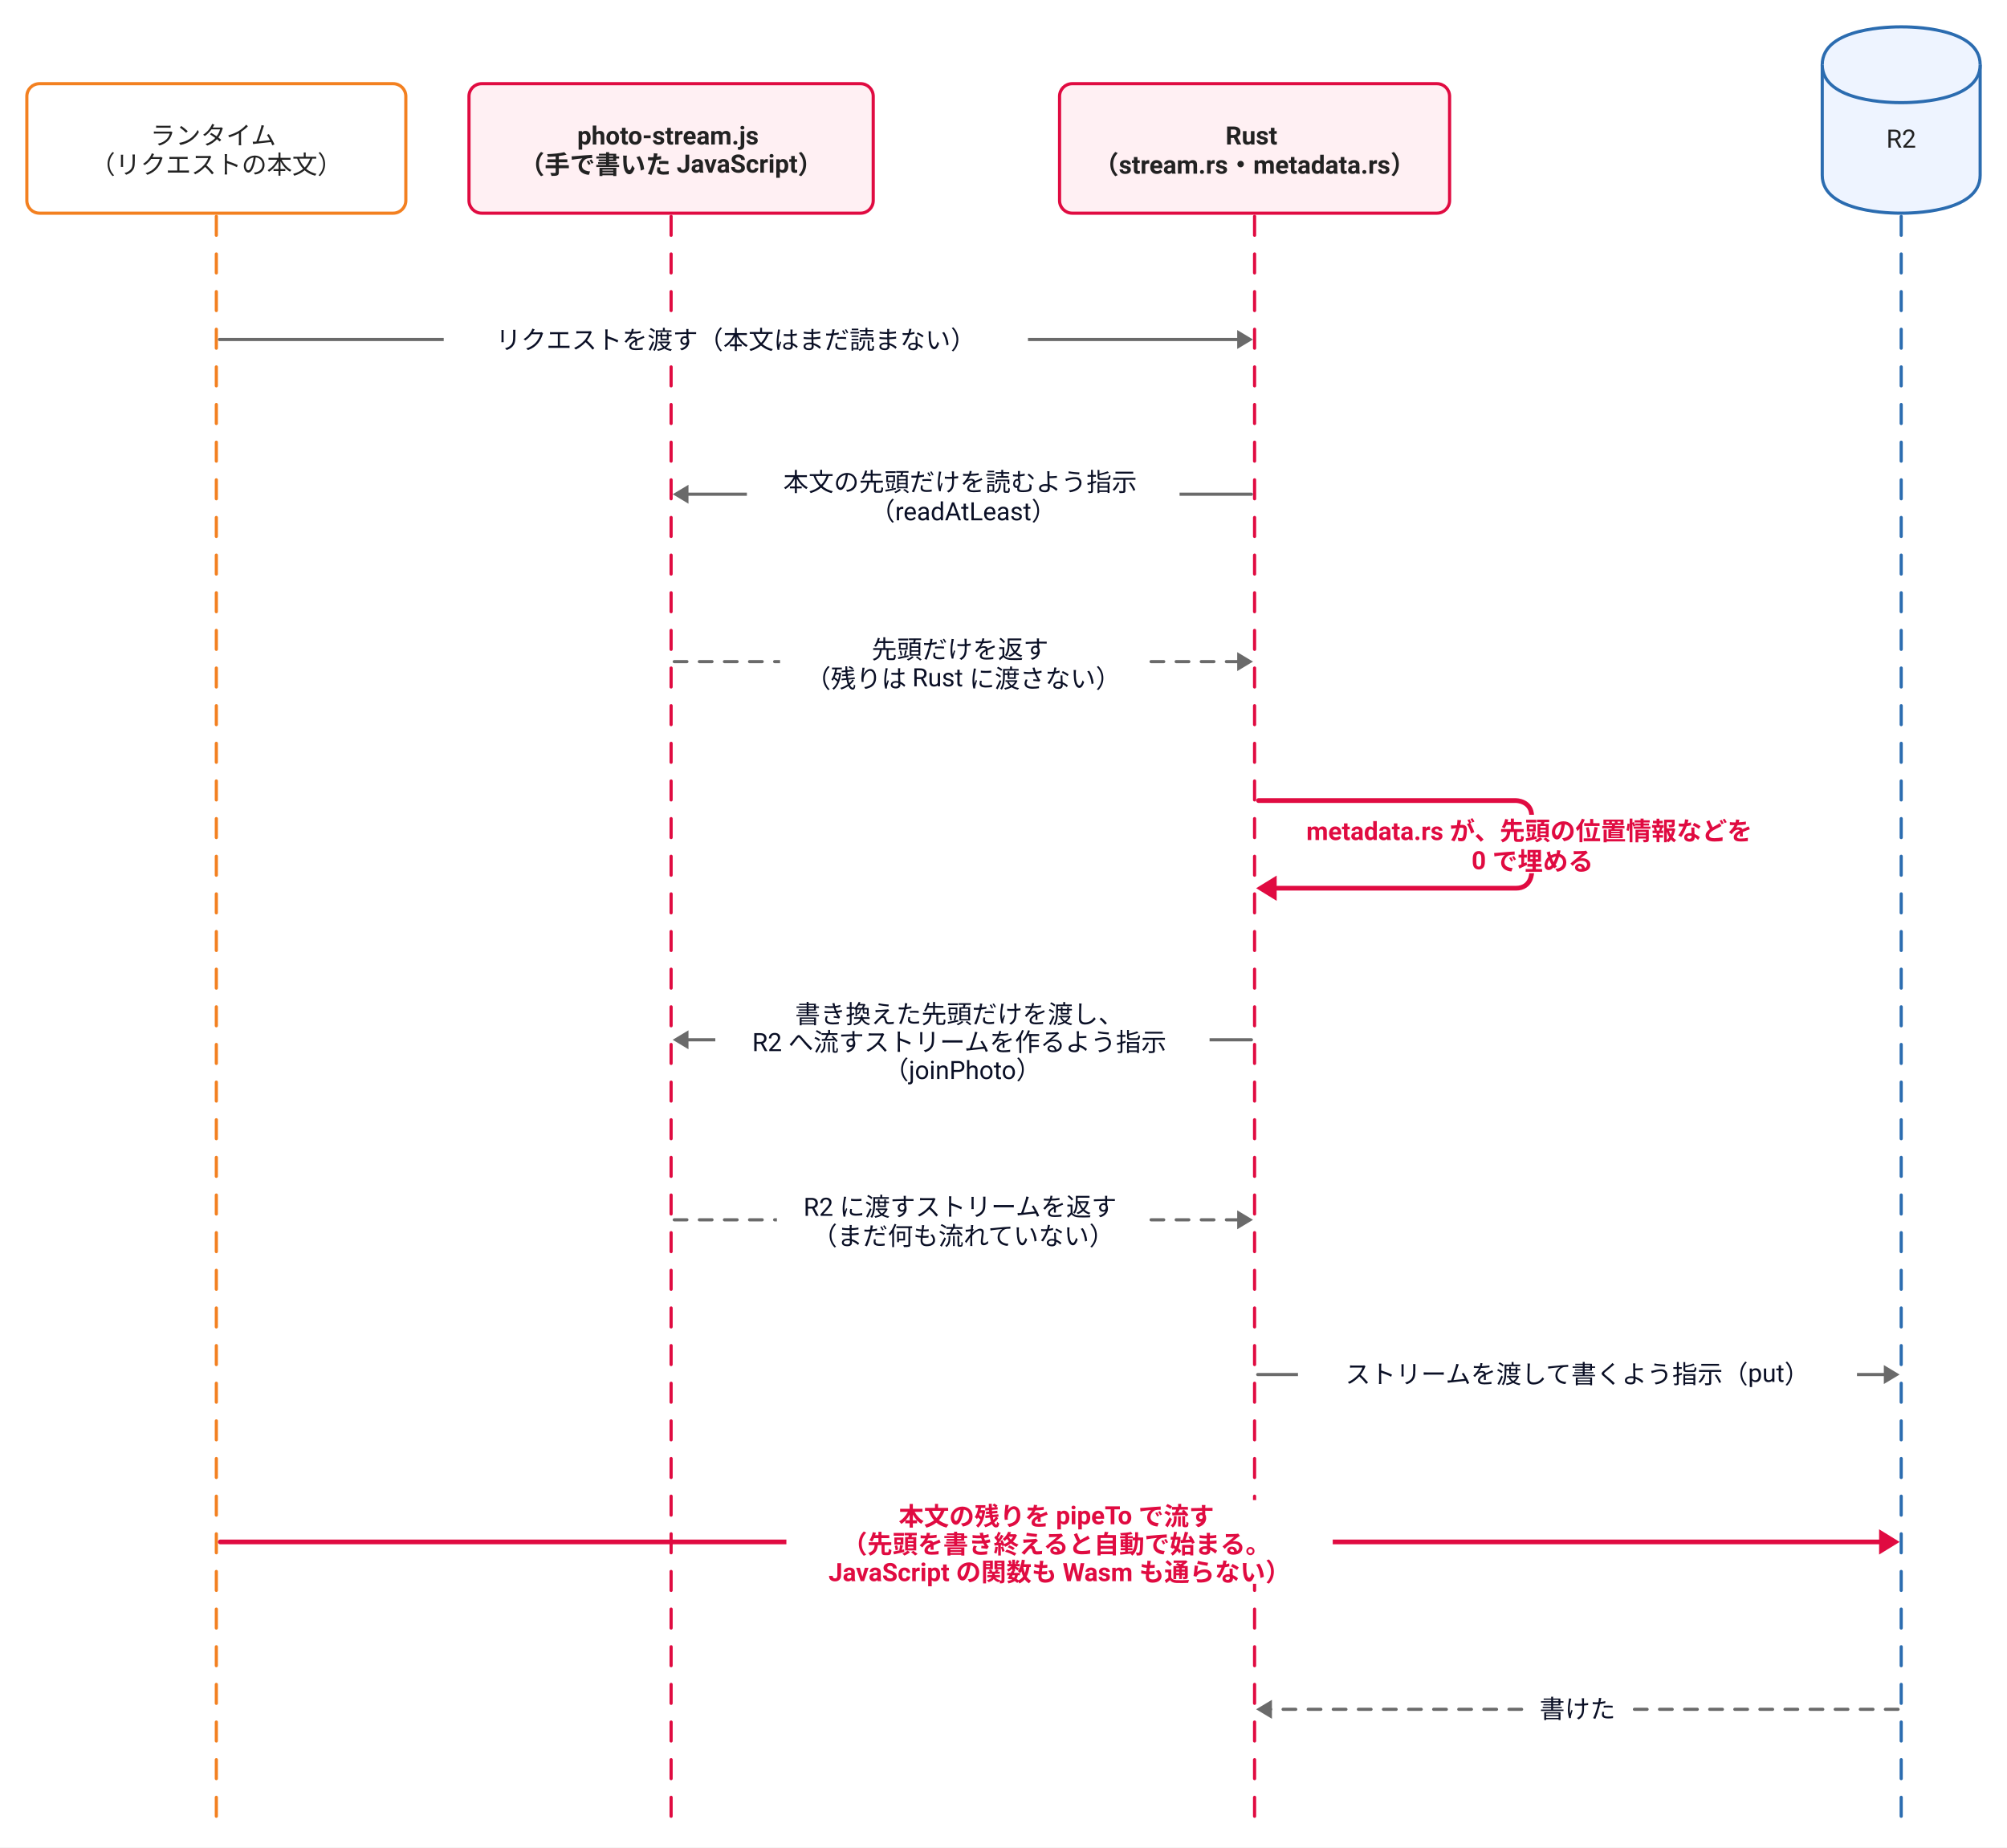
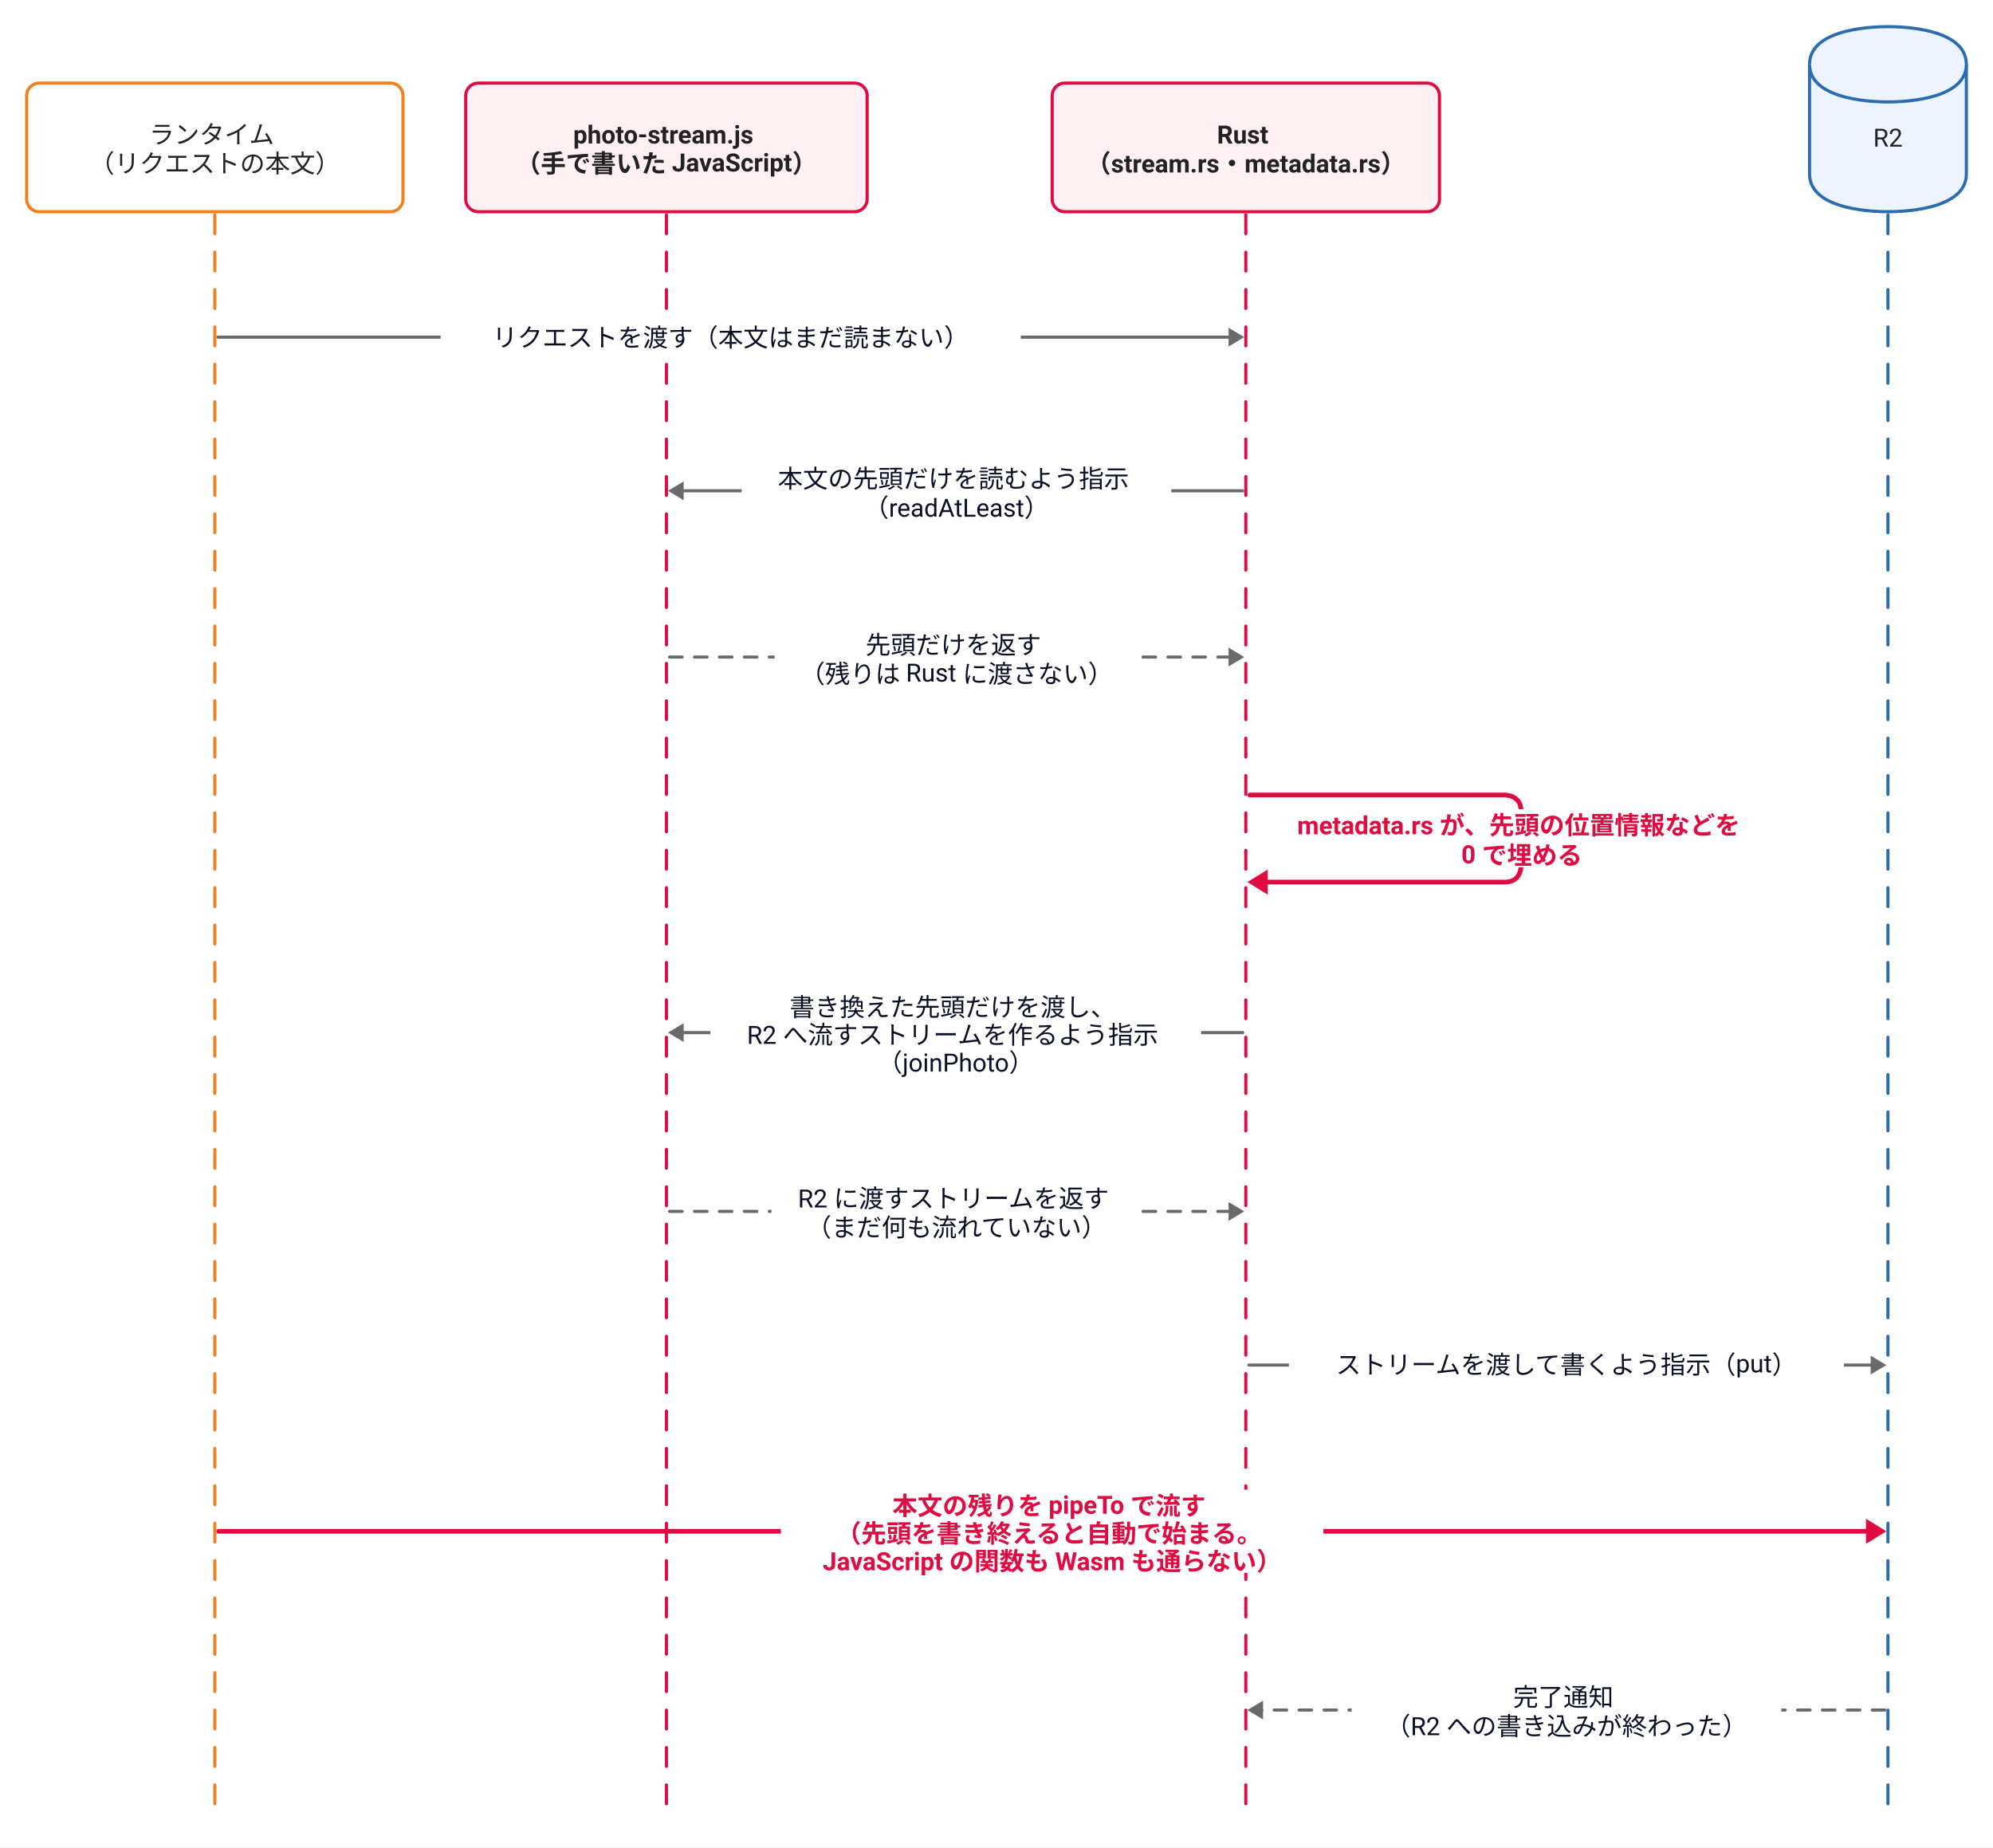
- <svg xmlns="http://www.w3.org/2000/svg" data-d2-version="v0.9.0" preserveAspectRatio="xMinYMin meet" viewBox="0 0 1271 1170" width="1271" height="1170">
-   <svg class="d2-3931165499 d2-svg" width="1271" height="1170" viewBox="-5 35 1271 1170">
-     <rect x="-5" y="35" width="1271" height="1170" rx="0" fill="#FFFFFF" class=" fill-N7" stroke-width="0" />
+ <svg xmlns="http://www.w3.org/2000/svg" data-d2-version="v0.9.0" preserveAspectRatio="xMinYMin meet" viewBox="0 0 1271 1178" width="1271" height="1178">
+   <svg class="d2-758390760 d2-svg" width="1271" height="1178" viewBox="-5 35 1271 1178">
+     <rect x="-5" y="35" width="1271" height="1178" rx="0" fill="#FFFFFF" class=" fill-N7" stroke-width="0" />
    <style type="text/css">
- .d2-3931165499 .text {
+ .d2-758390760 .text {
	font-family: -apple-system, system-ui, "Segoe UI", Roboto, "Helvetica Neue", "Hiragino Sans", "Noto Sans JP", sans-serif;
}
- .d2-3931165499 .text-bold {
+ .d2-758390760 .text-bold {
	font-family: -apple-system, system-ui, "Segoe UI", Roboto, "Helvetica Neue", "Hiragino Sans", "Noto Sans JP", sans-serif; font-weight: 700;
}</style>
    <style type="text/css">.shape {
  shape-rendering: geometricPrecision;
  stroke-linejoin: round;
}
.connection {
  stroke-linecap: round;
  stroke-linejoin: round;
}
.blend {
  mix-blend-mode: multiply;
  opacity: 0.5;
}

- 		.d2-3931165499 .fill-N1{fill:#0A0F25;}
- 		.d2-3931165499 .fill-N7{fill:#FFFFFF;}
- 		.d2-3931165499 .fill-B1{fill:#6a6a6a;}
- 		.d2-3931165499 .stroke-B1{stroke:#6a6a6a;}
- 		.d2-3931165499 .stroke-B2{stroke:#0D32B2;}.appendix text.text{fill:#0A0F25}.md{--color-fg-default:#0A0F25;--color-fg-muted:#3f3f3f;--color-fg-subtle:#9499AB;--color-canvas-default:#FFFFFF;--color-canvas-subtle:#EEF1F8;--color-border-default:#6a6a6a;--color-border-muted:#0D32B2;--color-neutral-muted:#EEF1F8;--color-accent-fg:#0D32B2;--color-accent-emphasis:#0D32B2;--color-attention-subtle:#3f3f3f;--color-danger-fg:red;}.light-code{display: block}.dark-code{display: none}</style>
+ 		.d2-758390760 .fill-N1{fill:#0A0F25;}
+ 		.d2-758390760 .fill-N7{fill:#FFFFFF;}
+ 		.d2-758390760 .fill-B1{fill:#6a6a6a;}
+ 		.d2-758390760 .stroke-B1{stroke:#6a6a6a;}
+ 		.d2-758390760 .stroke-B2{stroke:#0D32B2;}.appendix text.text{fill:#0A0F25}.md{--color-fg-default:#0A0F25;--color-fg-muted:#3f3f3f;--color-fg-subtle:#9499AB;--color-canvas-default:#FFFFFF;--color-canvas-subtle:#EEF1F8;--color-border-default:#6a6a6a;--color-border-muted:#0D32B2;--color-neutral-muted:#EEF1F8;--color-accent-fg:#0D32B2;--color-accent-emphasis:#0D32B2;--color-attention-subtle:#3f3f3f;--color-danger-fg:red;}.light-code{display: block}.dark-code{display: none}</style>
    <g class="cnVudGltZQ== service">
      <g class="shape">
        <rect x="12" y="88" width="240" height="82" rx="8" stroke="#f38020" fill="#ffffff" style="stroke-width:2;" />
      </g>
      <text x="132" y="126.5" fill="#222222" class="text" style="text-anchor:middle;font-size:16px">
        <tspan x="132" dy="0">ランタイム</tspan>
        <tspan x="132" dy="18.5">（リクエストの本文）</tspan>
      </text>
    </g>
    <g class="anM= app">
      <g class="shape">
        <rect x="292" y="88" width="256" height="82" rx="8" stroke="#e00b41" fill="#fff0f3" style="stroke-width:2;" />
      </g>
      <text x="420" y="126.5" fill="#222222" class="text-bold" style="text-anchor:middle;font-size:16px">
        <tspan x="420" dy="0">photo-stream.js</tspan>
        <tspan x="420" dy="18.5">（手で書いた JavaScript）</tspan>
      </text>
    </g>
    <g class="cnVzdA== app">
      <g class="shape">
        <rect x="666" y="88" width="247" height="82" rx="8" stroke="#e00b41" fill="#fff0f3" style="stroke-width:2;" />
      </g>
      <text x="789.5" y="126.5" fill="#222222" class="text-bold" style="text-anchor:middle;font-size:16px">
        <tspan x="789.5" dy="0">Rust</tspan>
        <tspan x="789.5" dy="18.5">（stream.rs・metadata.rs）</tspan>
      </text>
    </g>
    <g class="cjI= store">
      <g class="shape">
        <path d="M 1149 76 C 1149 52 1194 52 1199 52 C 1204 52 1249 52 1249 76 V 146 C 1249 170 1204 170 1199 170 C 1194 170 1149 170 1149 146 V 76 Z" stroke="#2b6cb0" fill="#eef4ff" style="stroke-width:2;" />
        <path d="M 1149 76 C 1149 100 1194 100 1199 100 C 1204 100 1249 100 1249 76" stroke="#2b6cb0" fill="#eef4ff" style="stroke-width:2;" />
      </g>
      <text x="1199" y="128.5" fill="#222222" class="text" style="text-anchor:middle;font-size:16px">R2</text>
    </g>
    <g class="KHJ1bnRpbWUgLS0gKVswXQ==">
-       <path d="M 132 172 L 132 1186.5" stroke="#f38020" fill="none" class="connection" style="stroke-width:2;stroke-dasharray:12,11.839;" mask="url(#d2-3931165499)" />
+       <path d="M 132 172 L 132 1194.5" stroke="#f38020" fill="none" class="connection" style="stroke-width:2;stroke-dasharray:12,11.839;" mask="url(#d2-758390760)" />
    </g>
    <g class="KGpzIC0tIClbMF0=">
-       <path d="M 420 172 L 420 1186.5" stroke="#e00b41" fill="none" class="connection" style="stroke-width:2;stroke-dasharray:12,11.839;" mask="url(#d2-3931165499)" />
+       <path d="M 420 172 L 420 1194.5" stroke="#e00b41" fill="none" class="connection" style="stroke-width:2;stroke-dasharray:12,11.839;" mask="url(#d2-758390760)" />
    </g>
    <g class="KHJ1c3QgLS0gKVswXQ==">
-       <path d="M 789.5 172 L 789.5 1186.5" stroke="#e00b41" fill="none" class="connection" style="stroke-width:2;stroke-dasharray:12,11.839;" mask="url(#d2-3931165499)" />
+       <path d="M 789.5 172 L 789.5 1194.5" stroke="#e00b41" fill="none" class="connection" style="stroke-width:2;stroke-dasharray:12,11.839;" mask="url(#d2-758390760)" />
    </g>
    <g class="KHIyIC0tIClbMF0=">
-       <path d="M 1199 172 L 1199 1186.5" stroke="#2b6cb0" fill="none" class="connection" style="stroke-width:2;stroke-dasharray:12,11.839;" mask="url(#d2-3931165499)" />
+       <path d="M 1199 172 L 1199 1194.5" stroke="#2b6cb0" fill="none" class="connection" style="stroke-width:2;stroke-dasharray:12,11.839;" mask="url(#d2-758390760)" />
    </g>
    <g class="KHJ1bnRpbWUgLSZndDsgcnVzdClbMF0=">
-       <marker id="mk-d2-3931165499-3488378134" markerWidth="10" markerHeight="12" refX="7" refY="6" viewBox="0 0 10 12" orient="auto" markerUnits="userSpaceOnUse">
+       <marker id="mk-d2-758390760-3488378134" markerWidth="10" markerHeight="12" refX="7" refY="6" viewBox="0 0 10 12" orient="auto" markerUnits="userSpaceOnUse">
        <polygon points="0,0 10,6 0,12" fill="#6a6a6a" class="connection fill-B1" stroke-width="2" />
      </marker>
-       <path d="M 134 250 L 785.5 250" stroke="#6a6a6a" fill="none" class="connection stroke-B1" style="stroke-width:2;" marker-end="url(#mk-d2-3931165499-3488378134)" mask="url(#d2-3931165499)" />
+       <path d="M 134 250 L 785.5 250" stroke="#6a6a6a" fill="none" class="connection stroke-B1" style="stroke-width:2;" marker-end="url(#mk-d2-758390760-3488378134)" mask="url(#d2-758390760)" />
      <text x="461" y="256" fill="#0A0F25" class="text fill-N1" style="text-anchor:middle;font-size:16px">リクエストを渡す（本文はまだ読まない）</text>
    </g>
    <g class="KHJ1c3QgLSZndDsganMpWzBd">
-       <path d="M 787.5 348 L 424 348" stroke="#6a6a6a" fill="none" class="connection stroke-B1" style="stroke-width:2;" marker-end="url(#mk-d2-3931165499-3488378134)" mask="url(#d2-3931165499)" />
+       <path d="M 787.5 348 L 424 348" stroke="#6a6a6a" fill="none" class="connection stroke-B1" style="stroke-width:2;" marker-end="url(#mk-d2-758390760-3488378134)" mask="url(#d2-758390760)" />
      <text x="605" y="346" fill="#0A0F25" class="text fill-N1" style="text-anchor:middle;font-size:16px">
        <tspan x="605" dy="0">本文の先頭だけを読むよう指示</tspan>
        <tspan x="605" dy="18.5">（readAtLeast）</tspan>
      </text>
    </g>
    <g class="KGpzIC0mZ3Q7IHJ1c3QpWzBd result">
-       <marker id="mk-d2-3931165499-2789088195" markerWidth="10" markerHeight="12" refX="7" refY="6" viewBox="0 0 10 12" orient="auto" markerUnits="userSpaceOnUse">
+       <marker id="mk-d2-758390760-2789088195" markerWidth="10" markerHeight="12" refX="7" refY="6" viewBox="0 0 10 12" orient="auto" markerUnits="userSpaceOnUse">
        <polygon points="0,0 10,6 0,12" fill="#6a6a6a" class="connection" stroke-width="2" />
      </marker>
-       <path d="M 422 454 L 785.5 454" stroke="#6a6a6a" fill="none" class="connection" style="stroke-width:2;stroke-dasharray:8,7.893;" marker-end="url(#mk-d2-3931165499-2789088195)" mask="url(#d2-3931165499)" />
+       <path d="M 422 454 L 785.5 454" stroke="#6a6a6a" fill="none" class="connection" style="stroke-width:2;stroke-dasharray:8,7.893;" marker-end="url(#mk-d2-758390760-2789088195)" mask="url(#d2-758390760)" />
      <text x="605" y="452" fill="#0A0F25" class="text fill-N1" style="text-anchor:middle;font-size:16px">
        <tspan x="605" dy="0">先頭だけを返す</tspan>
        <tspan x="605" dy="18.5">（残りは Rust に渡さない）</tspan>
      </text>
    </g>
    <g class="KHJ1c3QgLSZndDsgcnVzdClbMF0= key">
-       <marker id="mk-d2-3931165499-3197826725" markerWidth="13" markerHeight="16" refX="8.5" refY="8" viewBox="0 0 13 16" orient="auto" markerUnits="userSpaceOnUse">
+       <marker id="mk-d2-758390760-3197826725" markerWidth="13" markerHeight="16" refX="8.5" refY="8" viewBox="0 0 13 16" orient="auto" markerUnits="userSpaceOnUse">
        <polygon points="0,0 13,8 0,16" fill="#e00b41" class="connection" stroke-width="3" />
      </marker>
-       <path d="M 792 542 L 955 542 S 965 542 965 552 L 965 587.5 S 965 597.5 955 597.5 L 795 597.5" stroke="#e00b41" fill="none" class="connection" style="stroke-width:3;" marker-end="url(#mk-d2-3931165499-3197826725)" mask="url(#d2-3931165499)" />
+       <path d="M 792 542 L 955 542 S 965 542 965 552 L 965 587.5 S 965 597.5 955 597.5 L 795 597.5" stroke="#e00b41" fill="none" class="connection" style="stroke-width:3;" marker-end="url(#mk-d2-758390760-3197826725)" mask="url(#d2-758390760)" />
      <text x="965.5" y="567" fill="#e00b41" class="text-bold" style="text-anchor:middle;font-size:16px">
        <tspan x="965.5" dy="0">metadata.rs が、先頭の位置情報などを</tspan>
        <tspan x="965.5" dy="18.5">0 で埋める</tspan>
      </text>
    </g>
    <g class="KHJ1c3QgLSZndDsganMpWzFd">
-       <path d="M 787.5 693.5 L 424 693.5" stroke="#6a6a6a" fill="none" class="connection stroke-B1" style="stroke-width:2;" marker-end="url(#mk-d2-3931165499-3488378134)" mask="url(#d2-3931165499)" />
+       <path d="M 787.5 693.5 L 424 693.5" stroke="#6a6a6a" fill="none" class="connection stroke-B1" style="stroke-width:2;" marker-end="url(#mk-d2-758390760-3488378134)" mask="url(#d2-758390760)" />
      <text x="604.5" y="683" fill="#0A0F25" class="text fill-N1" style="text-anchor:middle;font-size:16px">
        <tspan x="604.5" dy="0">書き換えた先頭だけを渡し、</tspan>
        <tspan x="604.5" dy="17.667">R2 へ流すストリームを作るよう指示</tspan>
        <tspan x="604.5" dy="17.667">（joinPhoto）</tspan>
      </text>
    </g>
    <g class="KGpzIC0mZ3Q7IHJ1c3QpWzFd result">
-       <path d="M 422 807.5 L 785.5 807.5" stroke="#6a6a6a" fill="none" class="connection" style="stroke-width:2;stroke-dasharray:8,7.893;" marker-end="url(#mk-d2-3931165499-2789088195)" mask="url(#d2-3931165499)" />
+       <path d="M 422 807.5 L 785.5 807.5" stroke="#6a6a6a" fill="none" class="connection" style="stroke-width:2;stroke-dasharray:8,7.893;" marker-end="url(#mk-d2-758390760-2789088195)" mask="url(#d2-758390760)" />
      <text x="605" y="805" fill="#0A0F25" class="text fill-N1" style="text-anchor:middle;font-size:16px">
        <tspan x="605" dy="0">R2 に渡すストリームを返す</tspan>
        <tspan x="605" dy="18.5">（まだ何も流れていない）</tspan>
      </text>
    </g>
    <g class="KHJ1c3QgLSZndDsgcjIpWzBd">
-       <path d="M 791.5 905.5 L 1195 905.5" stroke="#6a6a6a" fill="none" class="connection stroke-B1" style="stroke-width:2;" marker-end="url(#mk-d2-3931165499-3488378134)" mask="url(#d2-3931165499)" />
+       <path d="M 791.5 905.5 L 1195 905.5" stroke="#6a6a6a" fill="none" class="connection stroke-B1" style="stroke-width:2;" marker-end="url(#mk-d2-758390760-3488378134)" mask="url(#d2-758390760)" />
      <text x="994" y="911" fill="#0A0F25" class="text fill-N1" style="text-anchor:middle;font-size:16px">ストリームを渡して書くよう指示（put）</text>
    </g>
    <g class="KHJ1bnRpbWUgLSZndDsgcjIpWzBd key">
-       <path d="M 134.5 1011.5 L 1193.5 1011.5" stroke="#e00b41" fill="none" class="connection" style="stroke-width:3;" marker-end="url(#mk-d2-3931165499-3197826725)" mask="url(#d2-3931165499)" />
+       <path d="M 134.5 1011.5 L 1193.5 1011.5" stroke="#e00b41" fill="none" class="connection" style="stroke-width:3;" marker-end="url(#mk-d2-758390760-3197826725)" mask="url(#d2-758390760)" />
      <text x="666" y="1001" fill="#e00b41" class="text-bold" style="text-anchor:middle;font-size:16px">
        <tspan x="666" dy="0">本文の残りを pipeTo で流す</tspan>
        <tspan x="666" dy="17.667">（先頭を書き終えると自動で始まる。</tspan>
        <tspan x="666" dy="17.667">JavaScript の関数も Wasm も通らない）</tspan>
      </text>
    </g>
    <g class="KHIyIC0mZ3Q7IHJ1c3QpWzBd result">
-       <path d="M 1197 1117.5 L 793.5 1117.5" stroke="#6a6a6a" fill="none" class="connection" style="stroke-width:2;stroke-dasharray:8,7.893;" marker-end="url(#mk-d2-3931165499-2789088195)" mask="url(#d2-3931165499)" />
-       <text x="994" y="1123" fill="#0A0F25" class="text fill-N1" style="text-anchor:middle;font-size:16px">書けた</text>
+       <path d="M 1197 1125.5 L 793.5 1125.5" stroke="#6a6a6a" fill="none" class="connection" style="stroke-width:2;stroke-dasharray:8,7.893;" marker-end="url(#mk-d2-758390760-2789088195)" mask="url(#d2-758390760)" />
+       <text x="994" y="1123" fill="#0A0F25" class="text fill-N1" style="text-anchor:middle;font-size:16px">
+         <tspan x="994" dy="0">完了通知</tspan>
+         <tspan x="994" dy="18.5">（R2 への書き込みが終わった）</tspan>
+       </text>
    </g>
-     <mask id="d2-3931165499" maskUnits="userSpaceOnUse" x="-5" y="35" width="1271" height="1170">
-       <rect x="-5" y="35" width="1271" height="1170" fill="white" />
+     <mask id="d2-758390760" maskUnits="userSpaceOnUse" x="-5" y="35" width="1271" height="1178">
+       <rect x="-5" y="35" width="1271" height="1178" fill="white" />
      <rect x="276" y="240" width="370" height="21" fill="black" />
      <rect x="468" y="330" width="274" height="37" fill="black" />
      <rect x="489" y="436" width="232" height="37" fill="black" />
      <rect x="798" y="551" width="335" height="37" fill="black" />
      <rect x="448" y="667" width="313" height="53" fill="black" />
      <rect x="487" y="789" width="236" height="37" fill="black" />
      <rect x="817" y="895" width="354" height="21" fill="black" />
      <rect x="493" y="985" width="346" height="53" fill="black" />
-       <rect x="963" y="1107" width="62" height="21" fill="black" />
+       <rect x="857" y="1107" width="274" height="37" fill="black" />
    </mask>
  </svg>
</svg>
